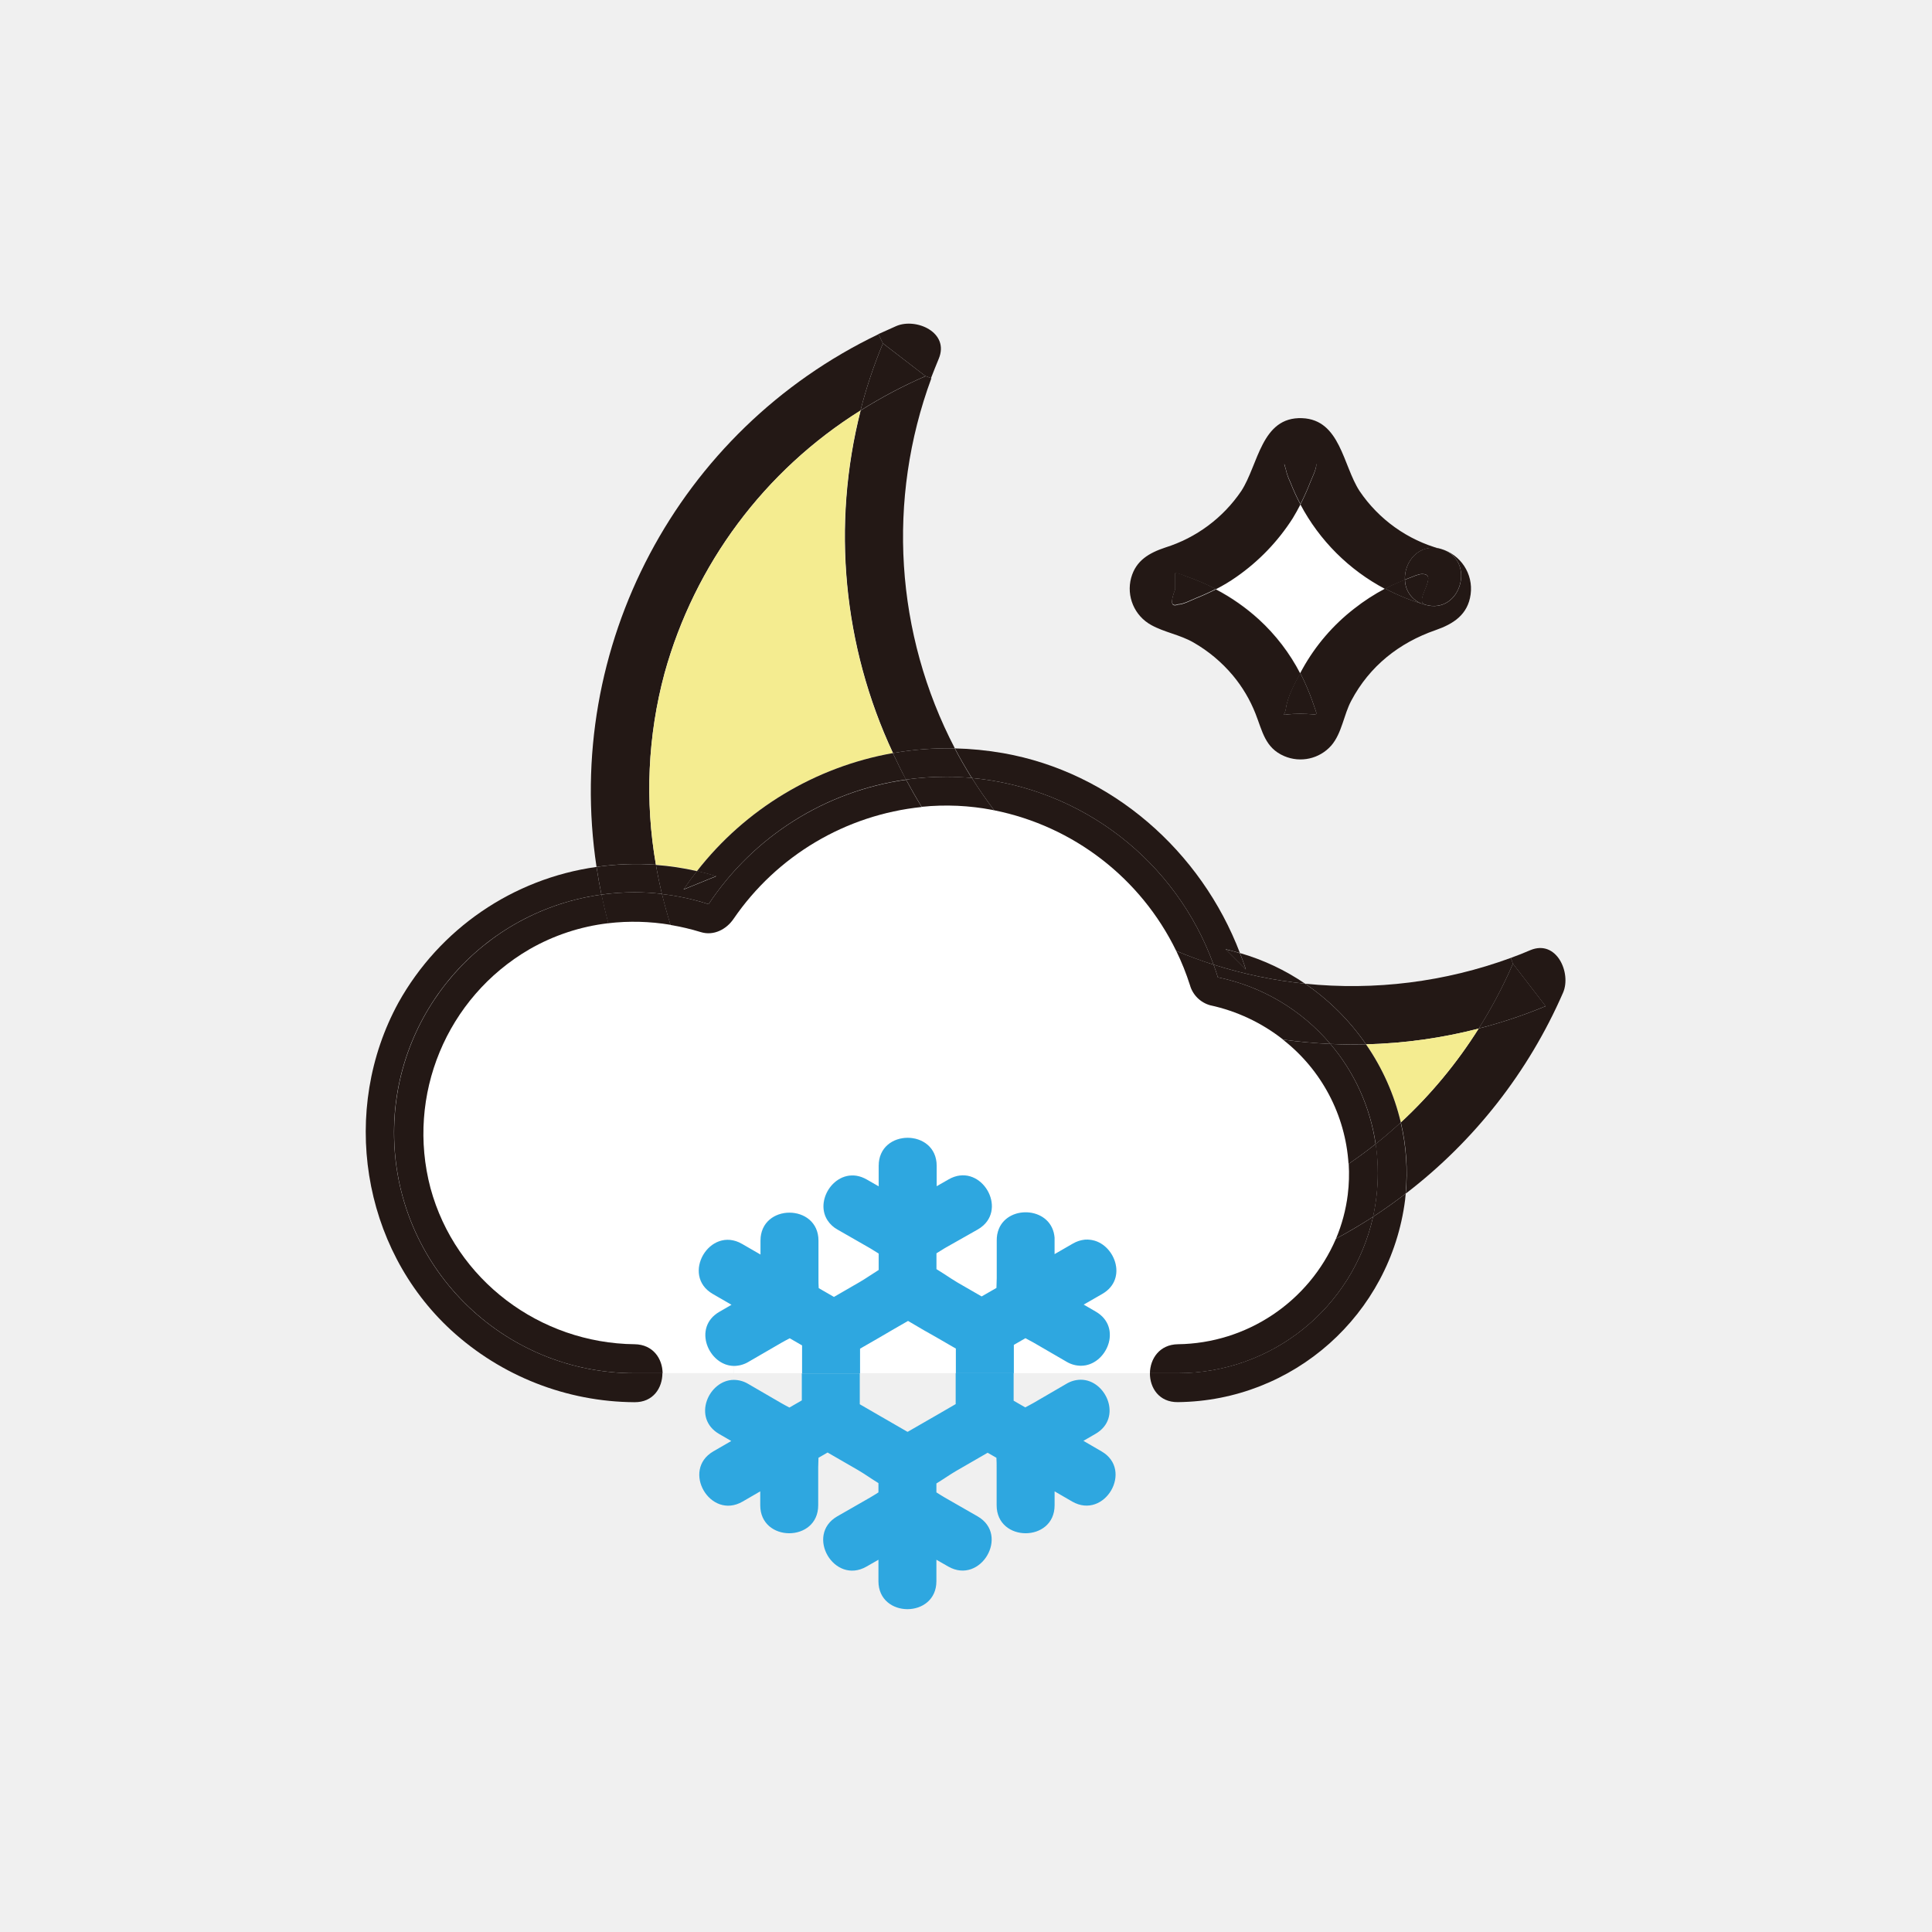
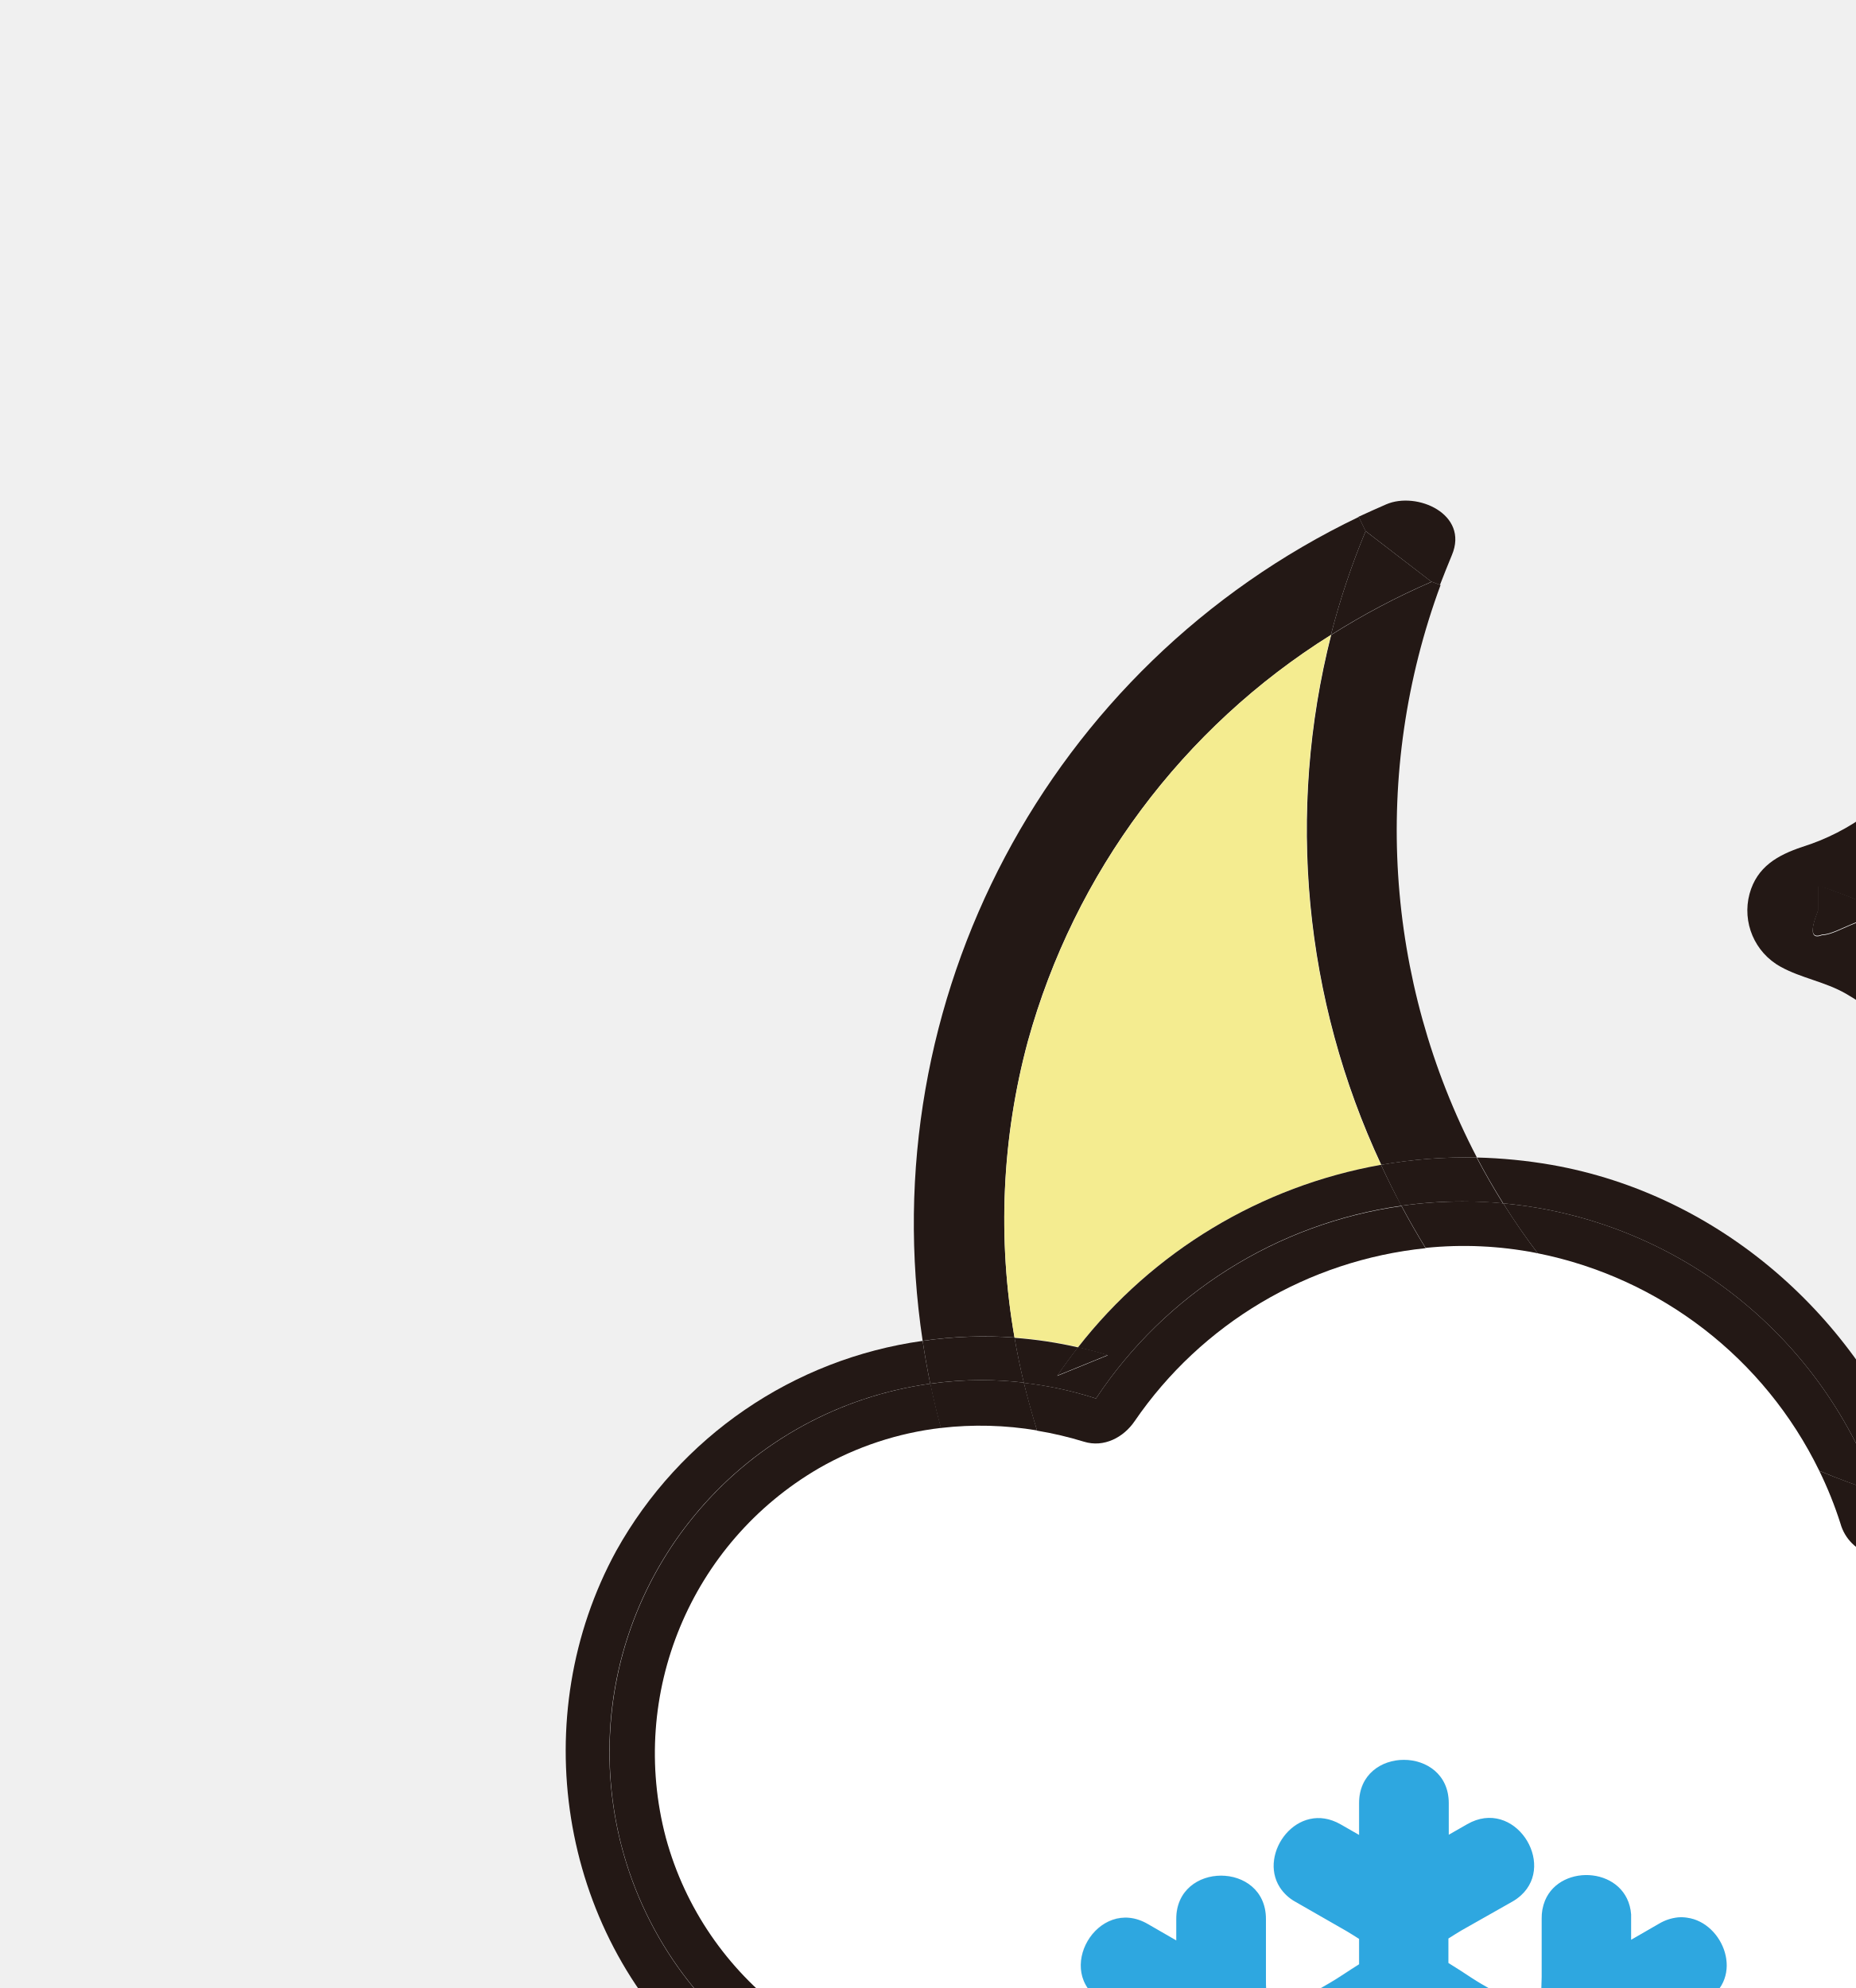
- <svg xmlns="http://www.w3.org/2000/svg" viewBox="0 0 500 500">
+ <svg xmlns="http://www.w3.org/2000/svg">
  <defs>
    <style>.cls-1{fill:#fff;}.cls-2{fill:#231815;}.cls-3{fill:#f4ec90;}.cls-4{fill:#2ea7e0;}</style>
  </defs>
  <g data-name="图层 1" id="图层_1">
    <path class="cls-1" d="M336.56,130.45c-.62,1.22-1.28,2.42-2,3.58a53.72,53.72,0,0,1-14.6,15.19,44.46,44.46,0,0,1-5.27,3.16,53.31,53.31,0,0,1,11.13,7.79,50.35,50.35,0,0,1,10.71,14l.59-1.07a51.17,51.17,0,0,1,13.39-15.6,51.88,51.88,0,0,1,8-5.19A52.51,52.51,0,0,1,336.56,130.45Z" />
    <path class="cls-2" d="M367.51,148.62a10.41,10.41,0,0,0-2,.68c-.64.23-1.27.48-1.9.73a6.79,6.79,0,0,0,5.3,6.51C365.56,155.63,373.1,147.95,367.51,148.62Z" />
    <path class="cls-2" d="M363.59,150c-1.07.42-2.13.87-3.18,1.35-.66.3-1.29.63-1.92,1a54.2,54.2,0,0,0,10.4,4.2A6.79,6.79,0,0,1,363.59,150Z" />
    <path class="cls-2" d="M363.59,150c.63-.25,1.26-.5,1.9-.73a10.41,10.41,0,0,1,2-.68c5.59-.67-2,7,1.38,7.91,9.3,2.66,13.27-11.81,4-14.46C367.12,140.51,363.4,145.44,363.59,150Z" />
    <path class="cls-2" d="M340.68,120h-8.31l.39,1.38a15.26,15.26,0,0,0,1.18,3.36,53.92,53.92,0,0,0,2.61,5.71,61.86,61.86,0,0,0,2.55-5.71C339.6,123.49,340.69,121.43,340.68,120Z" />
    <path class="cls-2" d="M304.17,148.22v4.15q-2,5.08.69,4c1.37,0,3.4-1.11,4.7-1.63,1.74-.7,3.44-1.46,5.1-2.32a54.23,54.23,0,0,0-7.76-3.33A10.83,10.83,0,0,0,304.17,148.22Z" />
    <path class="cls-2" d="M228.5,88.87a127.93,127.93,0,0,0-5.81,17.37,122.38,122.38,0,0,1,16.83-8.9Z" />
    <path class="cls-1" d="M276,352.4a7.38,7.38,0,0,0,3.74,1.07v1.92H262.37v-7.34c1-.58,2-1.16,3-1.73.76.4,1.5.79,2.18,1.18Z" />
    <path class="cls-1" d="M247.37,353.85v1.54H222.53V349l.74-.43,4.08-2.35,3.42-2,4.08-2.35.1-.06L239,344.2l3.32,1.92,4.18,2.42.84.48Z" />
    <path class="cls-1" d="M207.53,355.39H190v-1.91a7.4,7.4,0,0,0,3.75-1.08l8.45-4.9c.65-.38,1.4-.77,2.18-1.18l3.2,1.85Z" />
    <path class="cls-1" d="M304.41,246.1a65.19,65.19,0,0,1,3.54,8.82,7.54,7.54,0,0,0,5.24,5.24A46.29,46.29,0,0,1,332.06,269a44.35,44.35,0,0,1,17,32.18,43.61,43.61,0,0,1-.25,8,43,43,0,0,1-3.05,11.39,45.18,45.18,0,0,1-40.91,27.31c-4.78.07-7.19,3.78-7.24,7.5H279.74v-1.92c6.58,0,10.91-9.91,3.83-14l-3.14-1.82,3-1.72,1.87-1.08c6.75-3.9,3.12-13.11-3-13.95a6.16,6.16,0,0,0-1.55,0,7.7,7.7,0,0,0-3.07,1l-4.77,2.75c0-1.19,0-2.39,0-3.59,0-.24,0-.46,0-.68-.63-7.9-11.78-8.67-14.41-2.28a7.59,7.59,0,0,0-.55,3q0,4.88,0,9.77c0,.74,0,1.56-.07,2.42v.1L254,335.54,247.84,332c-1-.61-2.24-1.41-3.51-2.24-.64-.43-1.31-.85-2-1.26v-4.1c.76-.48,1.5-.95,2.18-1.35l8.48-4.86a8.06,8.06,0,0,0,1.45-1.05c5.91-5.39-1.18-16.4-9-11.9L242.35,307v-5.32c0-9.65-15-9.67-15,0V307l-3.09-1.77c-7.22-4.14-13.82,4.89-10.16,10.55a7.28,7.28,0,0,0,2.59,2.4l8.48,4.86c.68.4,1.41.86,2.18,1.35v4.25c-1.77,1.1-3.45,2.28-4.87,3.1l-6.71,3.88-3.95-2.28c0-.88-.06-1.73-.06-2.51q0-4.89,0-9.77c0-9.66-15-9.67-15,0,0,1.2,0,2.4,0,3.59L192,321.88c-8.37-4.84-15.94,8.12-7.57,12.95l4.84,2.8-3.14,1.82c-7.07,4.1-2.74,14,3.82,14v1.91H171.43c0-3.72-2.44-7.44-7.24-7.5-24.5-.27-46.36-16.59-52.83-40.4A55.21,55.21,0,0,1,137,245.68a53.49,53.49,0,0,1,20.47-6.76,57.21,57.21,0,0,1,16.1.41,60.13,60.13,0,0,1,7.86,1.85c3.34,1,6.63-.73,8.47-3.44a67.39,67.39,0,0,1,48.69-28.94,63,63,0,0,1,18.46.84c.1,0,.19,0,.29.06A67.07,67.07,0,0,1,304.41,246.1Z" />
    <path class="cls-2" d="M400,260.4q-4.23-5.52-8.47-11L391,247.9c1.69-.61,3.38-1.27,5.05-2,6.81-2.84,10.67,5.93,8.47,11a131.89,131.89,0,0,1-40.71,52,57.25,57.25,0,0,0-1.27-18.43,120.86,120.86,0,0,0,20.14-24.29A127.53,127.53,0,0,0,400,260.4Z" />
    <path class="cls-2" d="M391.55,249.38q4.25,5.51,8.47,11a127.53,127.53,0,0,1-17.35,5.8A122.08,122.08,0,0,0,391.55,249.38Z" />
    <path class="cls-2" d="M391,247.9l.56,1.48a122.08,122.08,0,0,1-8.88,16.82,129.79,129.79,0,0,1-29.15,4.07,60.56,60.56,0,0,0-15.75-15.69A119.29,119.29,0,0,0,391,247.9Z" />
    <path class="cls-3" d="M362.53,290.49a59.53,59.53,0,0,0-9-20.22,129.79,129.79,0,0,0,29.15-4.07A120.86,120.86,0,0,1,362.53,290.49Z" />
    <path class="cls-2" d="M355.35,314.9q4.33-2.82,8.45-6c-.06.54-.1,1.09-.16,1.63a59.91,59.91,0,0,1-58.8,52.34c-4.87.07-7.28-3.71-7.24-7.5h7.24A51.76,51.76,0,0,0,355.35,314.9Z" />
    <path class="cls-2" d="M356,296.07q3.36-2.67,6.5-5.58a57.25,57.25,0,0,1,1.27,18.43q-4.11,3.15-8.45,6a52.15,52.15,0,0,0,1.24-11.26A51.2,51.2,0,0,0,356,296.07Z" />
    <path class="cls-2" d="M362.53,290.49q-3.15,2.91-6.5,5.58a51.49,51.49,0,0,0-11.73-25.9c3.07.14,6.15.17,9.22.1A59.53,59.53,0,0,1,362.53,290.49Z" />
    <path class="cls-2" d="M356.59,303.64a52.15,52.15,0,0,1-1.24,11.26q-4.68,3-9.6,5.68a43,43,0,0,0,3.05-11.39,43.61,43.61,0,0,0,.25-8q3.58-2.44,7-5.15A51.2,51.2,0,0,1,356.59,303.64Z" />
    <path class="cls-2" d="M345.75,320.58q4.92-2.64,9.6-5.68a51.76,51.76,0,0,1-50.51,40.49H297.6c.05-3.72,2.46-7.43,7.24-7.5A45.18,45.18,0,0,0,345.75,320.58Z" />
    <path class="cls-2" d="M344.3,270.17A51.49,51.49,0,0,1,356,296.07q-3.39,2.7-7,5.15a44.35,44.35,0,0,0-17-32.18Q338.15,269.9,344.3,270.17Z" />
    <path class="cls-2" d="M337.77,254.58a60.56,60.56,0,0,1,15.75,15.69c-3.07.07-6.15,0-9.22-.1a51.76,51.76,0,0,0-29.12-17.24c-.34-1.11-.71-2.2-1.11-3.28A118.31,118.31,0,0,0,337.77,254.58Z" />
    <path class="cls-2" d="M336.53,184.73c4.85,0,4.52,1,3.54-2.06a60.49,60.49,0,0,0-2.26-5.77c-.4-.92-.85-1.82-1.31-2.72l.59-1.07a51.08,51.08,0,0,1,13.39-15.6,52.13,52.13,0,0,1,8-5.19,54.49,54.49,0,0,0,10.41,4.2c9.29,2.67,13.26-11.8,4-14.46a10.71,10.71,0,0,1,7.71,11.75c-.71,5.27-4.46,7.66-9.08,9.27-9.45,3.28-17.06,9.31-21.79,18.22-2,3.71-2.43,8.45-5.21,11.66a10.64,10.64,0,0,1-12.16,2.72c-5-2.13-5.66-6.52-7.44-11a36,36,0,0,0-5.86-9.88,37.92,37.92,0,0,0-10.21-8.54c-3.48-2-7.46-2.59-10.91-4.5a10.74,10.74,0,0,1-5.2-12.21c1.25-4.54,4.71-6.47,8.83-7.85a37.2,37.2,0,0,0,19.66-14.61c4.45-6.8,5.18-19.28,15.76-18.87,9.9.39,10.56,12.28,14.87,18.87a37.06,37.06,0,0,0,21,15c-5.76-1.55-9.48,3.37-9.28,8-1.07.42-2.14.87-3.18,1.34-.66.3-1.29.63-1.93,1a52.53,52.53,0,0,1-21.92-21.87,62.06,62.06,0,0,0,2.55-5.71c.49-1.26,1.58-3.32,1.57-4.73h-8.31c.13.46.27.92.4,1.38a15.49,15.49,0,0,0,1.17,3.35,53.73,53.73,0,0,0,2.62,5.71c-.63,1.22-1.29,2.42-2,3.58a53.66,53.66,0,0,1-14.61,15.19,44,44,0,0,1-5.27,3.16,53.8,53.8,0,0,0-7.76-3.33,10.45,10.45,0,0,0-2.74-.83v4.15q-2,5.08.69,4c1.38,0,3.4-1.12,4.71-1.64,1.73-.69,3.44-1.46,5.1-2.31a53.32,53.32,0,0,1,11.13,7.79,50.41,50.41,0,0,1,10.71,14c-1.54,2.8-3.32,6.16-3.73,9.17C332.42,185.88,330.63,184.73,336.53,184.73Z" />
    <path class="cls-2" d="M340.07,182.67c1,3.07,1.31,2.06-3.54,2.06-5.9,0-4.11,1.15-3.76-1.38.41-3,2.19-6.37,3.73-9.17.46.9.91,1.8,1.31,2.72A60.49,60.49,0,0,1,340.07,182.67Z" />
    <path class="cls-2" d="M315.18,252.93a51.76,51.76,0,0,1,29.12,17.24q-6.15-.29-12.24-1.13a46.29,46.29,0,0,0-18.87-8.88,7.54,7.54,0,0,1-5.24-5.24,65.19,65.19,0,0,0-3.54-8.82c3.17,1.33,6.4,2.51,9.66,3.55C314.47,250.73,314.84,251.82,315.18,252.93Z" />
    <path class="cls-2" d="M322.42,250.94l-5.24-5.24c1.26.27,2.5.6,3.72,1C321.44,248.06,322,249.49,322.42,250.94Z" />
    <path class="cls-2" d="M320.9,246.65a58.81,58.81,0,0,1,16.87,7.93,118.31,118.31,0,0,1-23.7-4.93,73.73,73.73,0,0,0-62.54-48.3q-2.36-3.76-4.41-7.67a84.38,84.38,0,0,1,12.49,1.23c28.13,4.95,51.25,25.4,61.29,51.74-1.22-.35-2.46-.68-3.72-1l5.24,5.24C322,249.49,321.44,248.06,320.9,246.65Z" />
    <path class="cls-2" d="M314.07,249.65c-3.26-1-6.49-2.22-9.66-3.55a67.07,67.07,0,0,0-47.12-36.4c-2.05-2.72-4-5.5-5.76-8.35A73.73,73.73,0,0,1,314.07,249.65Z" />
    <path class="cls-4" d="M282.32,320.88c6.07.84,9.7,10.05,3,13.95l-1.87,1.08-3,1.72,3.14,1.82c7.08,4.11,2.75,14-3.83,14A7.38,7.38,0,0,1,276,352.4l-8.44-4.9c-.68-.39-1.42-.78-2.18-1.18-1,.57-2,1.15-3,1.73v7.34h-15V349l-.84-.48-4.18-2.42L239,344.2,235,341.85l-.1.06-4.08,2.35-3.42,2-4.08,2.35-.74.43v6.37h-15v-7.22l-3.2-1.85c-.78.41-1.53.8-2.18,1.18l-8.45,4.9a7.4,7.4,0,0,1-3.75,1.08c-6.56,0-10.89-9.93-3.82-14l3.14-1.82-4.84-2.8c-8.37-4.83-.8-17.79,7.57-12.95l4.77,2.75c0-1.19,0-2.39,0-3.59,0-9.67,15-9.66,15,0q0,4.88,0,9.77c0,.78,0,1.63.06,2.51l3.95,2.28,6.71-3.88c1.42-.82,3.1-2,4.87-3.1v-4.25c-.77-.49-1.5-.95-2.18-1.35l-8.48-4.86a7.28,7.28,0,0,1-2.59-2.4c-3.66-5.66,2.94-14.69,10.16-10.55l3.09,1.77v-5.32c0-9.67,15-9.65,15,0V307l3.09-1.77c7.84-4.5,14.93,6.51,9,11.9a8.06,8.06,0,0,1-1.45,1.05L244.53,323c-.68.4-1.42.87-2.18,1.35v4.1c.67.41,1.34.83,2,1.26,1.27.83,2.46,1.63,3.51,2.24l6.19,3.57,3.84-2.21v-.1c0-.86.07-1.68.07-2.42q0-4.89,0-9.77a7.59,7.59,0,0,1,.55-3c2.63-6.39,13.78-5.62,14.41,2.28,0,.22,0,.44,0,.68,0,1.2,0,2.4,0,3.59l4.77-2.75a7.7,7.7,0,0,1,3.07-1A6.16,6.16,0,0,1,282.32,320.88Z" />
    <path class="cls-4" d="M285.07,375.61c8.37,4.83.81,17.79-7.57,13l-4.57-2.65c0,1.2,0,2.4,0,3.6,0,9.67-15,9.65-15,0,0-3.26,0-6.51,0-9.77,0-.79,0-1.64-.06-2.52l-2.27-1.3-8.19,4.73c-1.47.85-3.22,2.09-5.07,3.22v2.31c.77.48,1.5.95,2.18,1.34l8.48,4.86c8.38,4.81.81,17.77-7.57,13l-3.09-1.77v5.55c0,9.66-15,9.65-15,0v-5.55l-3.09,1.77c-8.39,4.81-15.94-8.15-7.57-13l8.48-4.86c.68-.39,1.42-.86,2.18-1.34v-2.4c-1.94-1.19-3.77-2.5-5.3-3.38l-7.86-4.54-2.36,1.36c0,.9-.07,1.75-.07,2.52,0,3.26,0,6.51,0,9.77,0,9.67-15,9.65-15,0,0-1.2,0-2.4,0-3.6l-4.57,2.65c-8.38,4.84-15.93-8.13-7.57-13l4.64-2.68-3.14-1.82c-7.07-4.11-2.74-14,3.83-14a7.35,7.35,0,0,1,3.74,1.07l8.45,4.91c.67.39,1.41.78,2.17,1.18l3.21-1.85v-7h15v8l4.82,2.79,1.84,1.06,5.66,3.27.1,0,5.66-3.26,1.74-1,5-2.9v-8h15v7.12l3,1.73c.78-.41,1.53-.8,2.19-1.18l8.44-4.91a7.35,7.35,0,0,1,3.74-1.07c6.57,0,10.9,9.92,3.83,14l-3.14,1.82Z" />
    <path class="cls-2" d="M251.53,201.35c1.78,2.85,3.71,5.63,5.76,8.35-.1,0-.19,0-.29-.06a63,63,0,0,0-18.46-.84c-1.43-2.31-2.77-4.67-4.05-7.05a74.12,74.12,0,0,1,10.27-.72Q248.18,201,251.53,201.35Z" />
    <path class="cls-2" d="M231.07,194.9a82.4,82.4,0,0,1,16-1.22q2.06,3.9,4.41,7.67-3.35-.32-6.77-.32a74.12,74.12,0,0,0-10.27.72C233.28,199.5,232.14,197.21,231.07,194.9Z" />
    <path class="cls-2" d="M247.12,193.68a82.4,82.4,0,0,0-16,1.22,132.43,132.43,0,0,1-8.38-88.66,122.7,122.7,0,0,1,16.83-8.9l1.47.55A118.43,118.43,0,0,0,247.12,193.68Z" />
    <path class="cls-2" d="M231.94,84.39c5.14-2.22,13.88,1.63,11,8.47-.7,1.67-1.35,3.34-2,5l-1.47-.55-11-8.47-1.14-2.38C228.87,85.75,230.4,85.06,231.94,84.39Z" />
    <path class="cls-2" d="M183.38,234a73.69,73.69,0,0,1,51.11-32.2c1.28,2.38,2.62,4.74,4.05,7.05a67.39,67.39,0,0,0-48.69,28.94c-1.84,2.71-5.13,4.47-8.47,3.44a60.13,60.13,0,0,0-7.86-1.85q-1.24-4-2.21-8A62,62,0,0,1,183.38,234Z" />
    <path class="cls-2" d="M227.36,86.49l1.14,2.38a126.92,126.92,0,0,0-5.81,17.37,117,117,0,0,0-50.72,68,114.59,114.59,0,0,0-2.22,49.55,71.7,71.7,0,0,0-15.37.56,131.17,131.17,0,0,1,73-137.87Z" />
    <path class="cls-3" d="M222.69,106.24a132.43,132.43,0,0,0,8.38,88.66,82.66,82.66,0,0,0-50.68,30.5,70.48,70.48,0,0,0-10.64-1.6A114.59,114.59,0,0,1,172,174.25,117,117,0,0,1,222.69,106.24Z" />
    <path class="cls-2" d="M185.37,226.72l-8.47,3.45c1.11-1.64,2.28-3.23,3.49-4.77C182.06,225.78,183.72,226.21,185.37,226.72Z" />
    <path class="cls-2" d="M231.07,194.9c1.07,2.31,2.21,4.6,3.42,6.85A73.69,73.69,0,0,0,183.38,234a62,62,0,0,0-12.07-2.61q-.9-3.75-1.56-7.54a70.48,70.48,0,0,1,10.64,1.6c-1.21,1.54-2.38,3.13-3.49,4.77l8.47-3.45c-1.65-.51-3.31-.94-5-1.32A82.66,82.66,0,0,1,231.07,194.9Z" />
    <path class="cls-2" d="M164.19,230.92a62,62,0,0,1,7.12.42q1,4,2.21,8a57.21,57.21,0,0,0-16.1-.41q-1-3.66-1.77-7.4A63.46,63.46,0,0,1,164.19,230.92Z" />
    <path class="cls-2" d="M169.75,223.8q.66,3.79,1.56,7.54a62,62,0,0,0-7.12-.42,63.46,63.46,0,0,0-8.54.6q-.73-3.56-1.27-7.16A71.7,71.7,0,0,1,169.75,223.8Z" />
    <path class="cls-2" d="M102,293.16a62.25,62.25,0,0,1,53.69-61.64q.78,3.73,1.77,7.4A53.49,53.49,0,0,0,137,245.68a55.21,55.21,0,0,0-25.59,61.81c6.47,23.81,28.33,40.13,52.83,40.4,4.8.06,7.21,3.78,7.24,7.5h-7.24A62.23,62.23,0,0,1,102,293.16Z" />
    <path class="cls-2" d="M154.38,224.36q.54,3.6,1.27,7.16a62.23,62.23,0,0,0,8.54,123.87h7.24c0,3.78-2.37,7.56-7.24,7.5a70.85,70.85,0,0,1-47.41-18.61C93.49,322.86,88,287.14,103.11,259.49A69.76,69.76,0,0,1,154.38,224.36Z" />
  </g>
</svg>
